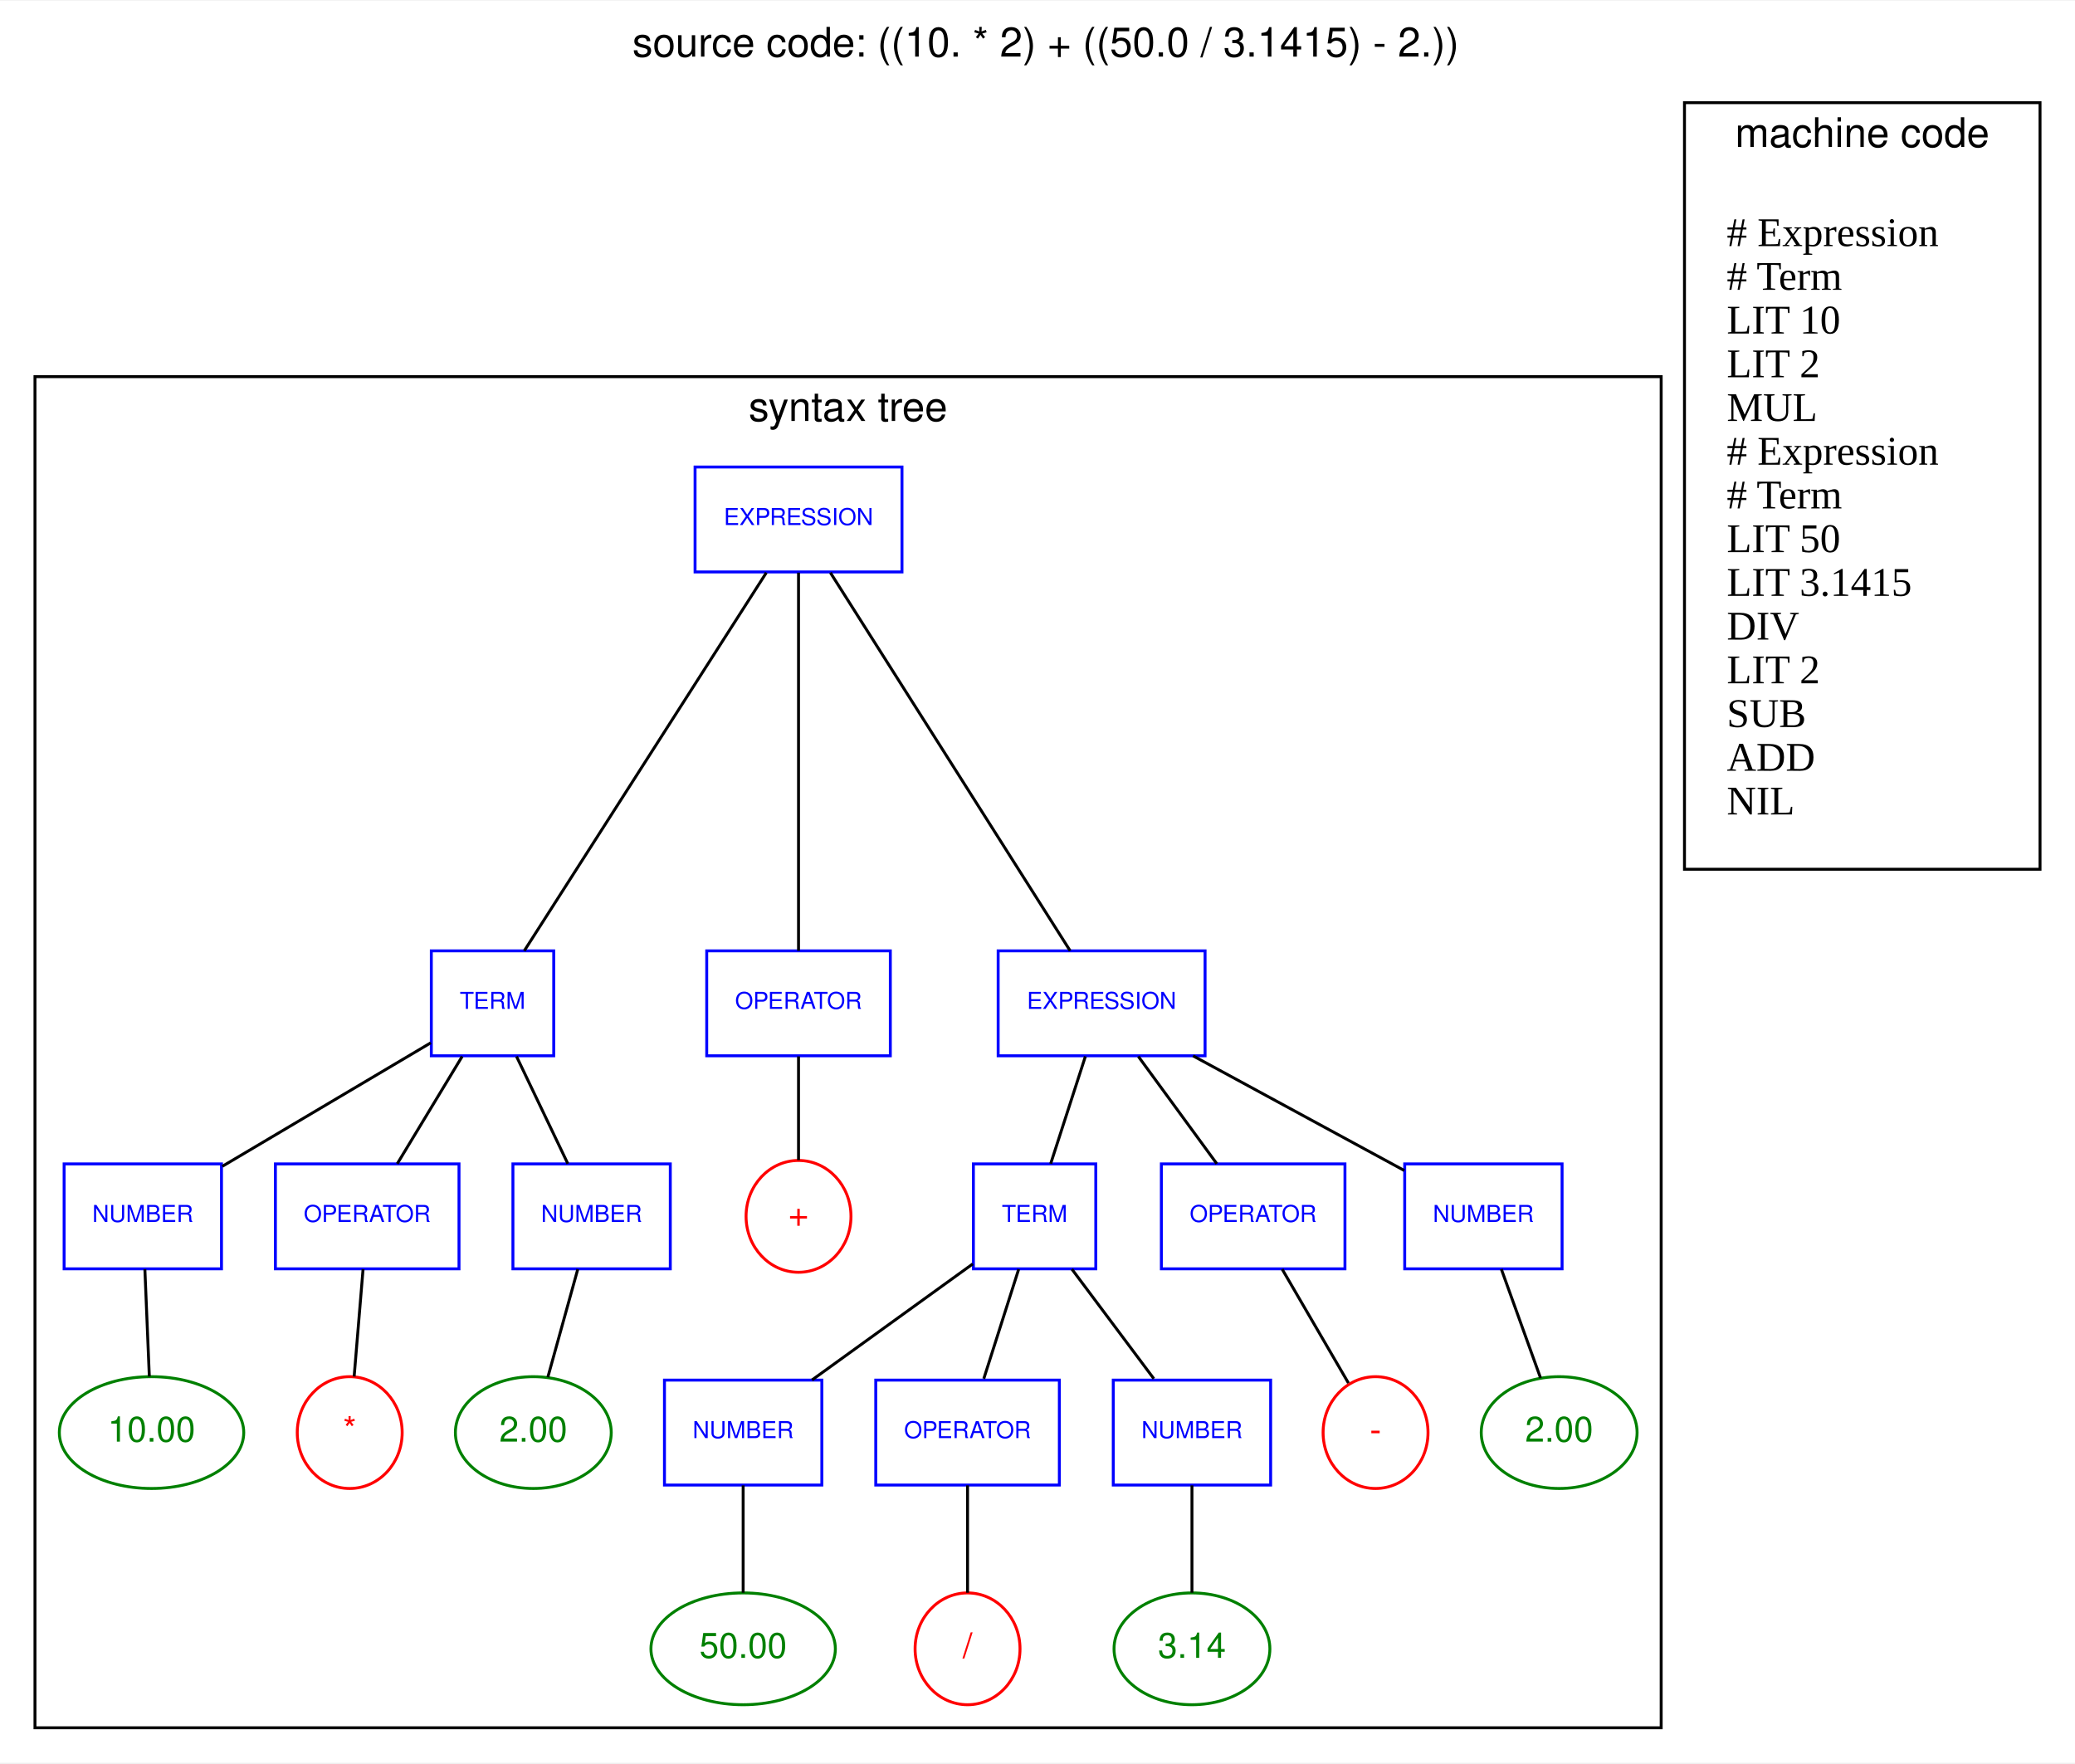
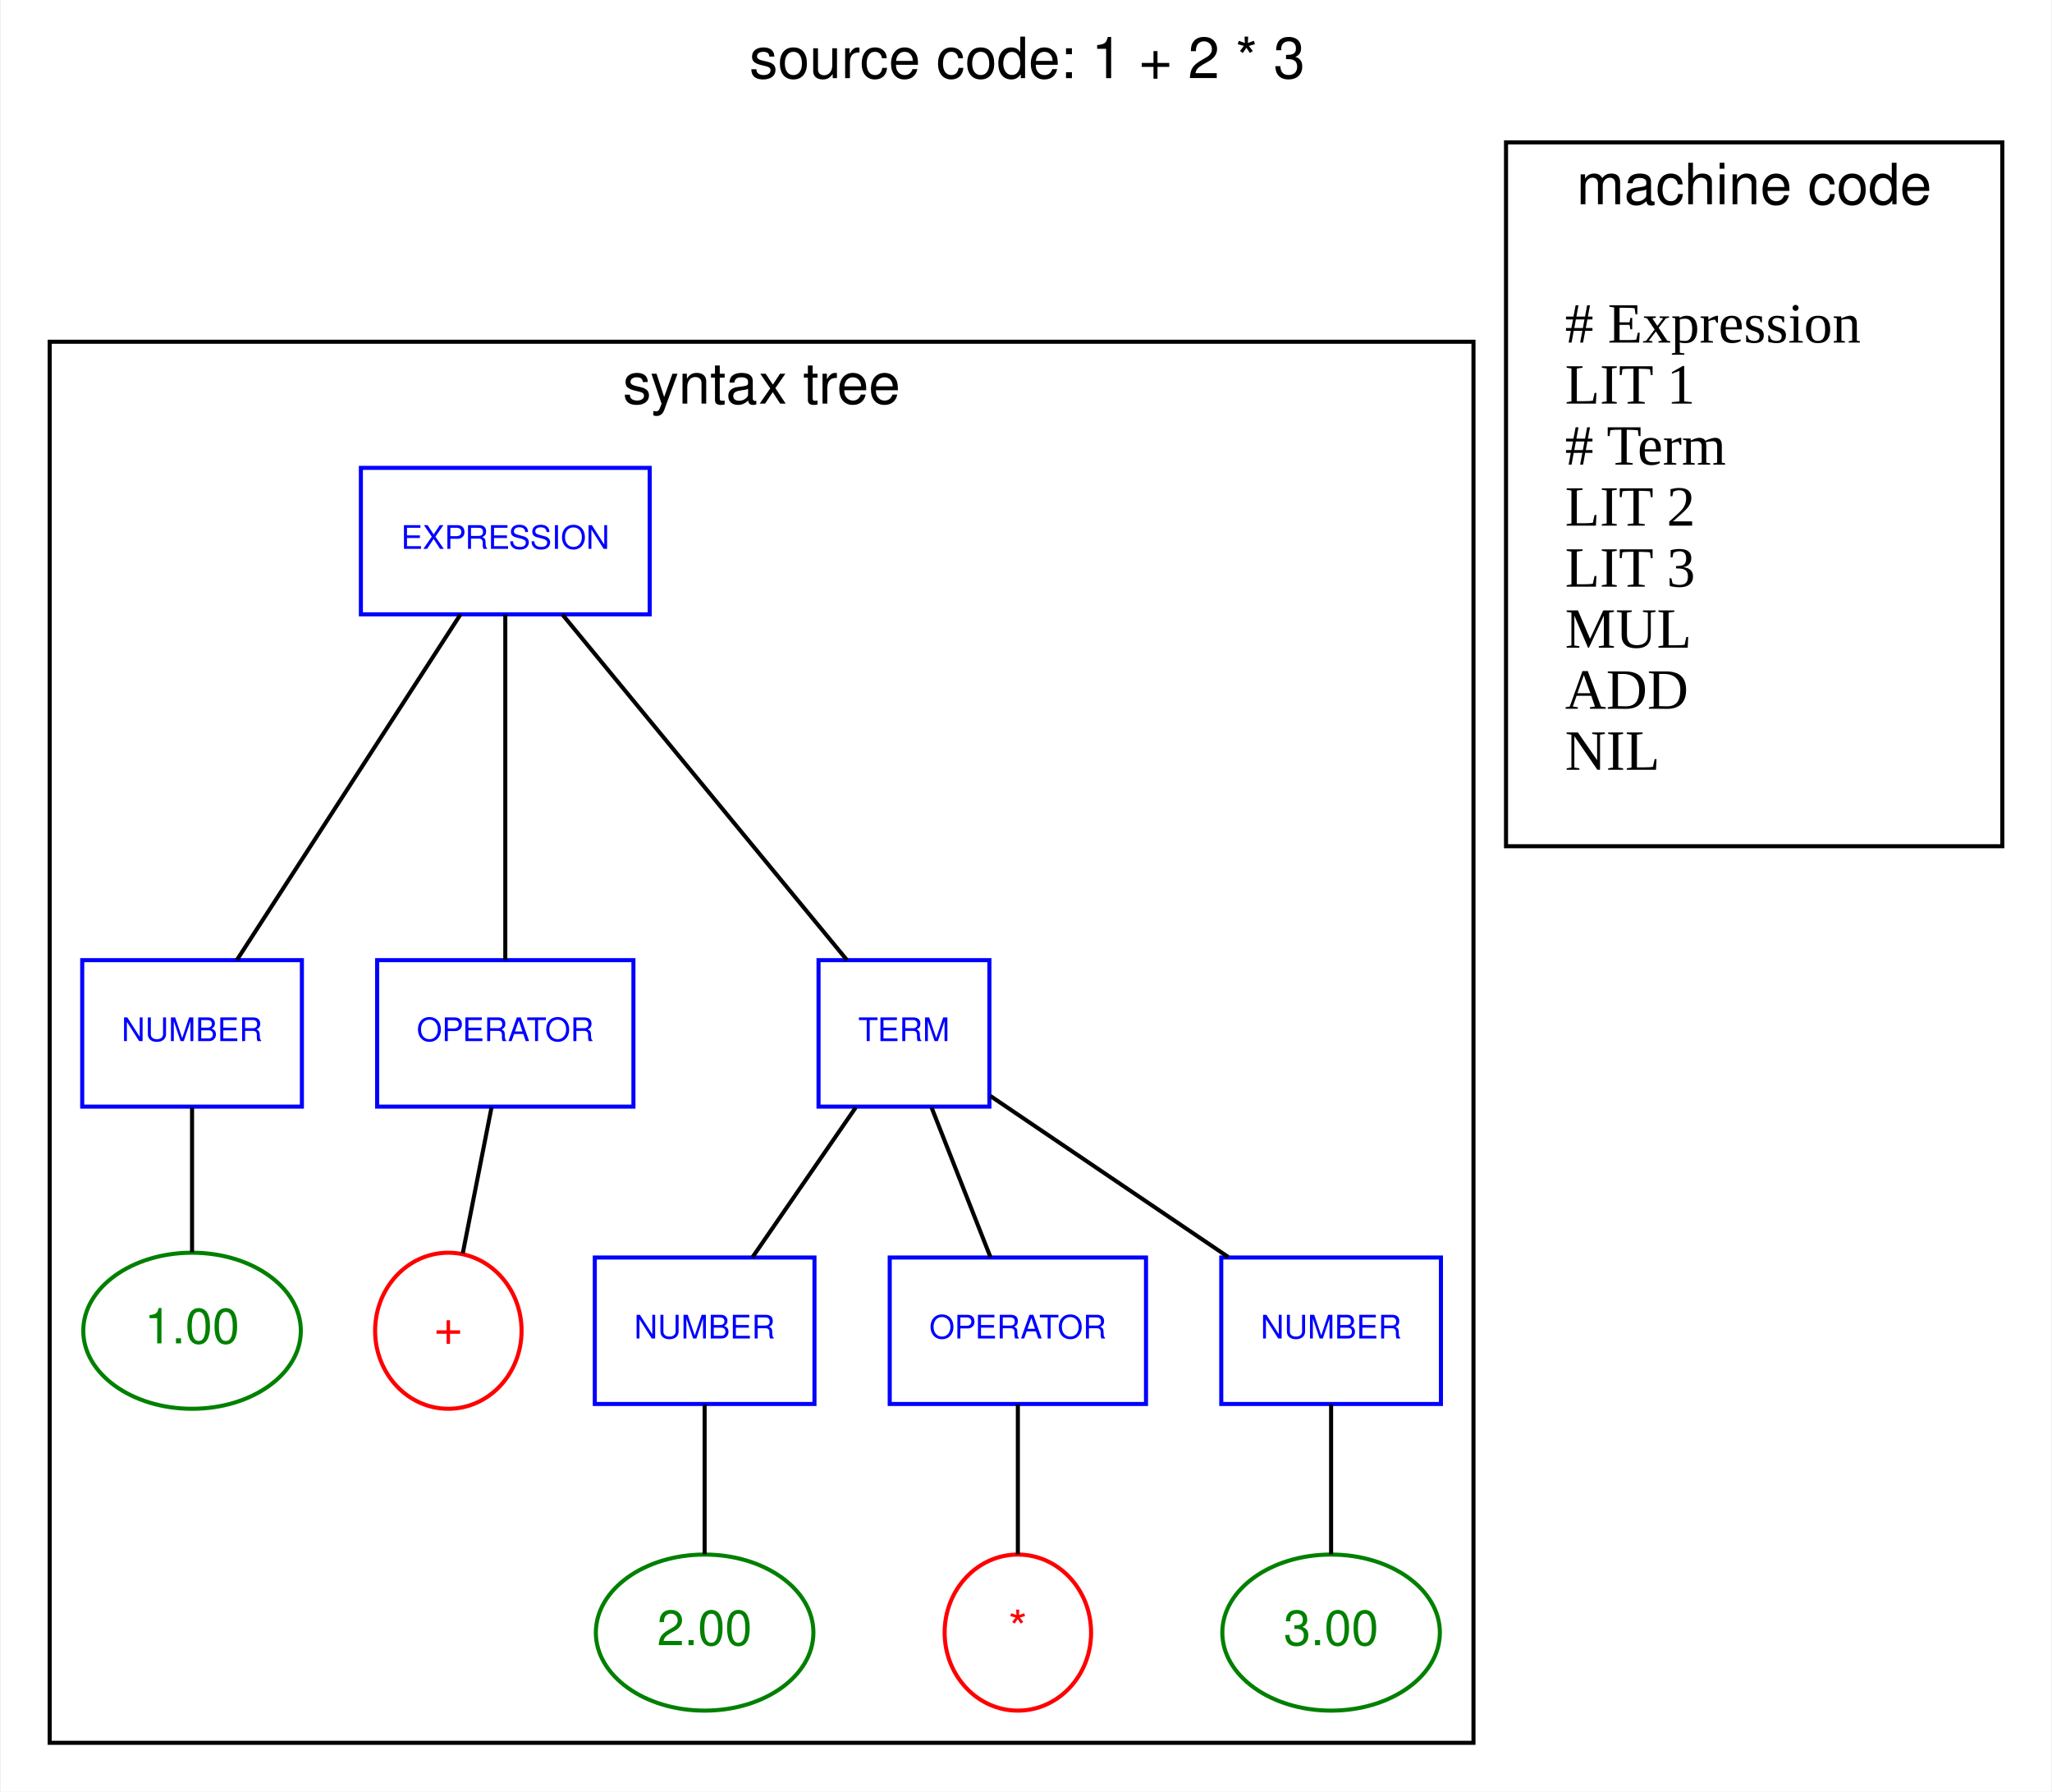
- <svg xmlns="http://www.w3.org/2000/svg" width="712pt" height="605pt" viewBox="0.00 0.00 712.00 604.55">
-   <g id="graph0" class="graph" transform="scale(1 1) rotate(0) translate(4 600.55)">
-     <polygon fill="white" stroke="transparent" points="-4,4 -4,-600.55 708,-600.55 708,4 -4,4" />
-     <text text-anchor="start" x="213" y="-581.35" font-family="Helvetica,Arial,sans-serif" font-size="14.00">source code: ((10. * 2) + ((50.0 / 3.1415) - 2.)) </text>
+ <svg xmlns="http://www.w3.org/2000/svg" width="504pt" height="440pt" viewBox="0.00 0.00 504.00 440.37">
+   <g id="graph0" class="graph" transform="scale(1 1) rotate(0) translate(4 436.37)">
+     <polygon fill="white" stroke="transparent" points="-4,4 -4,-436.37 500,-436.37 500,4 -4,4" />
+     <text text-anchor="start" x="180" y="-417.17" font-family="Helvetica,Arial,sans-serif" font-size="14.00">source code: 1 + 2 * 3 </text>
    <g id="clust1" class="cluster">
-       <polygon fill="none" stroke="black" points="8,-8 8,-471.55 566,-471.55 566,-8 8,-8" />
-       <text text-anchor="middle" x="287" y="-456.35" font-family="Helvetica,Arial,sans-serif" font-size="14.00">syntax tree</text>
+       <polygon fill="none" stroke="black" points="8,-8 8,-352.37 358,-352.37 358,-8 8,-8" />
+       <text text-anchor="middle" x="183" y="-337.17" font-family="Helvetica,Arial,sans-serif" font-size="14.00">syntax tree</text>
    </g>
    <g id="clust2" class="cluster">
-       <polygon fill="none" stroke="black" points="574,-302.55 574,-565.55 696,-565.55 696,-302.55 574,-302.55" />
-       <text text-anchor="middle" x="635" y="-550.35" font-family="Helvetica,Arial,sans-serif" font-size="14.00">machine code</text>
+       <polygon fill="none" stroke="black" points="366,-228.37 366,-401.37 488,-401.37 488,-228.37 366,-228.37" />
+       <text text-anchor="middle" x="427" y="-386.17" font-family="Helvetica,Arial,sans-serif" font-size="14.00">machine code</text>
    </g>
    <g id="node1" class="node">
-       <polygon fill="white" stroke="blue" points="305.5,-440.55 234.5,-440.55 234.5,-404.55 305.5,-404.55 305.5,-440.55" />
-       <text text-anchor="middle" x="270" y="-420.65" font-family="Helvetica,Arial,sans-serif" font-size="8.00" fill="blue"> EXPRESSION </text>
+       <polygon fill="white" stroke="blue" points="155.5,-321.37 84.5,-321.37 84.5,-285.37 155.5,-285.37 155.5,-321.37" />
+       <text text-anchor="middle" x="120" y="-301.47" font-family="Helvetica,Arial,sans-serif" font-size="8.00" fill="blue"> EXPRESSION </text>
    </g>
    <g id="node2" class="node">
-       <polygon fill="white" stroke="blue" points="186,-274.55 144,-274.55 144,-238.55 186,-238.55 186,-274.55" />
-       <text text-anchor="middle" x="165" y="-254.65" font-family="Helvetica,Arial,sans-serif" font-size="8.00" fill="blue"> TERM </text>
+       <polygon fill="white" stroke="blue" points="70,-200.37 16,-200.37 16,-164.37 70,-164.37 70,-200.37" />
+       <text text-anchor="middle" x="43" y="-180.47" font-family="Helvetica,Arial,sans-serif" font-size="8.00" fill="blue"> NUMBER </text>
    </g>
    <g id="edge1" class="edge">
-       <path fill="none" stroke="black" d="M258.96,-404.31C238.74,-372.73 196,-305.97 175.89,-274.56" />
+       <path fill="none" stroke="black" d="M108.97,-285.32C94.33,-262.7 68.64,-222.99 54.01,-200.39" />
+     </g>
+     <g id="node4" class="node">
+       <polygon fill="white" stroke="blue" points="151.5,-200.37 88.5,-200.37 88.5,-164.37 151.5,-164.37 151.5,-200.37" />
+       <text text-anchor="middle" x="120" y="-180.47" font-family="Helvetica,Arial,sans-serif" font-size="8.00" fill="blue"> OPERATOR </text>
+     </g>
+     <g id="edge4" class="edge">
+       <path fill="none" stroke="black" d="M120,-285.32C120,-262.7 120,-222.99 120,-200.39" />
+     </g>
+     <g id="node6" class="node">
+       <polygon fill="white" stroke="blue" points="239,-200.37 197,-200.37 197,-164.37 239,-164.37 239,-200.37" />
+       <text text-anchor="middle" x="218" y="-180.47" font-family="Helvetica,Arial,sans-serif" font-size="8.00" fill="blue"> TERM </text>
+     </g>
+     <g id="edge5" class="edge">
+       <path fill="none" stroke="black" d="M134.04,-285.32C152.67,-262.7 185.37,-222.99 203.99,-200.39" />
+     </g>
+     <g id="node3" class="node">
+       <ellipse fill="white" stroke="green" cx="43" cy="-109.28" rx="26.74" ry="19.18" />
+       <text text-anchor="middle" x="43" y="-106.18" font-family="Helvetica,Arial,sans-serif" font-size="12.00" fill="green">1.00</text>
+     </g>
+     <g id="edge2" class="edge">
+       <path fill="none" stroke="black" d="M43,-164.16C43,-153.39 43,-139.53 43,-128.57" />
+     </g>
+     <g id="node5" class="node">
+       <ellipse fill="white" stroke="red" cx="106" cy="-109.28" rx="18" ry="19.18" />
+       <text text-anchor="middle" x="106" y="-106.18" font-family="Helvetica,Arial,sans-serif" font-size="12.00" fill="red">+</text>
+     </g>
+     <g id="edge3" class="edge">
+       <path fill="none" stroke="black" d="M116.61,-164.16C114.47,-153.31 111.72,-139.32 109.55,-128.32" />
+     </g>
+     <g id="node7" class="node">
+       <polygon fill="white" stroke="blue" points="196,-127.28 142,-127.28 142,-91.28 196,-91.28 196,-127.28" />
+       <text text-anchor="middle" x="169" y="-107.38" font-family="Helvetica,Arial,sans-serif" font-size="8.00" fill="blue"> NUMBER </text>
+     </g>
+     <g id="edge6" class="edge">
+       <path fill="none" stroke="black" d="M206.14,-164.16C198.43,-152.98 188.43,-138.47 180.75,-127.33" />
    </g>
    <g id="node9" class="node">
-       <polygon fill="white" stroke="blue" points="301.5,-274.55 238.5,-274.55 238.5,-238.55 301.5,-238.55 301.5,-274.55" />
-       <text text-anchor="middle" x="270" y="-254.65" font-family="Helvetica,Arial,sans-serif" font-size="8.00" fill="blue"> OPERATOR </text>
+       <polygon fill="white" stroke="blue" points="277.5,-127.28 214.5,-127.28 214.5,-91.28 277.5,-91.28 277.5,-127.28" />
+       <text text-anchor="middle" x="246" y="-107.38" font-family="Helvetica,Arial,sans-serif" font-size="8.00" fill="blue"> OPERATOR </text>
    </g>
    <g id="edge9" class="edge">
-       <path fill="none" stroke="black" d="M270,-404.31C270,-372.73 270,-305.97 270,-274.56" />
+       <path fill="none" stroke="black" d="M224.78,-164.16C229.18,-152.98 234.89,-138.47 239.28,-127.33" />
    </g>
    <g id="node11" class="node">
-       <polygon fill="white" stroke="blue" points="409.5,-274.55 338.5,-274.55 338.5,-238.55 409.5,-238.55 409.5,-274.55" />
-       <text text-anchor="middle" x="374" y="-254.65" font-family="Helvetica,Arial,sans-serif" font-size="8.00" fill="blue"> EXPRESSION </text>
+       <polygon fill="white" stroke="blue" points="350,-127.28 296,-127.28 296,-91.28 350,-91.28 350,-127.28" />
+       <text text-anchor="middle" x="323" y="-107.38" font-family="Helvetica,Arial,sans-serif" font-size="8.00" fill="blue"> NUMBER </text>
    </g>
    <g id="edge10" class="edge">
-       <path fill="none" stroke="black" d="M280.93,-404.31C300.96,-372.73 343.3,-305.97 363.21,-274.56" />
-     </g>
-     <g id="node3" class="node">
-       <polygon fill="white" stroke="blue" points="72,-201.46 18,-201.46 18,-165.46 72,-165.46 72,-201.46" />
-       <text text-anchor="middle" x="45" y="-181.56" font-family="Helvetica,Arial,sans-serif" font-size="8.00" fill="blue"> NUMBER </text>
-     </g>
-     <g id="edge2" class="edge">
-       <path fill="none" stroke="black" d="M143.82,-243.01C123.91,-231.21 93.99,-213.48 72.29,-200.63" />
-     </g>
-     <g id="node5" class="node">
-       <polygon fill="white" stroke="blue" points="153.5,-201.46 90.5,-201.46 90.5,-165.46 153.5,-165.46 153.5,-201.46" />
-       <text text-anchor="middle" x="122" y="-181.56" font-family="Helvetica,Arial,sans-serif" font-size="8.00" fill="blue"> OPERATOR </text>
-     </g>
-     <g id="edge5" class="edge">
-       <path fill="none" stroke="black" d="M154.59,-238.34C147.83,-227.16 139.05,-212.66 132.31,-201.51" />
-     </g>
-     <g id="node7" class="node">
-       <polygon fill="white" stroke="blue" points="226,-201.46 172,-201.46 172,-165.46 226,-165.46 226,-201.46" />
-       <text text-anchor="middle" x="199" y="-181.56" font-family="Helvetica,Arial,sans-serif" font-size="8.00" fill="blue"> NUMBER </text>
-     </g>
-     <g id="edge6" class="edge">
-       <path fill="none" stroke="black" d="M173.23,-238.34C178.58,-227.16 185.51,-212.66 190.85,-201.51" />
-     </g>
-     <g id="node4" class="node">
-       <ellipse fill="white" stroke="green" cx="48" cy="-109.28" rx="31.64" ry="19.18" />
-       <text text-anchor="middle" x="48" y="-106.18" font-family="Helvetica,Arial,sans-serif" font-size="12.00" fill="green">10.00</text>
-     </g>
-     <g id="edge3" class="edge">
-       <path fill="none" stroke="black" d="M45.71,-165.35C46.17,-154.26 46.77,-139.83 47.24,-128.52" />
-     </g>
-     <g id="node6" class="node">
-       <ellipse fill="white" stroke="red" cx="116" cy="-109.28" rx="18" ry="19.18" />
-       <text text-anchor="middle" x="116" y="-106.18" font-family="Helvetica,Arial,sans-serif" font-size="12.00" fill="red">*</text>
-     </g>
-     <g id="edge4" class="edge">
-       <path fill="none" stroke="black" d="M120.58,-165.35C119.66,-154.26 118.46,-139.83 117.52,-128.52" />
+       <path fill="none" stroke="black" d="M239.25,-166.98C256.15,-155.54 279.84,-139.5 297.71,-127.4" />
    </g>
    <g id="node8" class="node">
-       <ellipse fill="white" stroke="green" cx="179" cy="-109.28" rx="26.74" ry="19.18" />
-       <text text-anchor="middle" x="179" y="-106.18" font-family="Helvetica,Arial,sans-serif" font-size="12.00" fill="green">2.00</text>
+       <ellipse fill="white" stroke="green" cx="169" cy="-35.09" rx="26.74" ry="19.18" />
+       <text text-anchor="middle" x="169" y="-31.99" font-family="Helvetica,Arial,sans-serif" font-size="12.00" fill="green">2.00</text>
    </g>
    <g id="edge7" class="edge">
-       <path fill="none" stroke="black" d="M194.26,-165.35C191.16,-154.18 187.13,-139.61 183.98,-128.27" />
+       <path fill="none" stroke="black" d="M169,-91.17C169,-80.08 169,-65.65 169,-54.34" />
    </g>
    <g id="node10" class="node">
-       <ellipse fill="white" stroke="red" cx="270" cy="-183.46" rx="18" ry="19.18" />
-       <text text-anchor="middle" x="270" y="-180.36" font-family="Helvetica,Arial,sans-serif" font-size="12.00" fill="red">+</text>
+       <ellipse fill="white" stroke="red" cx="246" cy="-35.09" rx="18" ry="19.18" />
+       <text text-anchor="middle" x="246" y="-31.99" font-family="Helvetica,Arial,sans-serif" font-size="12.00" fill="red">*</text>
    </g>
    <g id="edge8" class="edge">
-       <path fill="none" stroke="black" d="M270,-238.34C270,-227.58 270,-213.72 270,-202.75" />
+       <path fill="none" stroke="black" d="M246,-91.17C246,-80.08 246,-65.65 246,-54.34" />
    </g>
    <g id="node12" class="node">
-       <polygon fill="white" stroke="blue" points="372,-201.46 330,-201.46 330,-165.46 372,-165.46 372,-201.46" />
-       <text text-anchor="middle" x="351" y="-181.56" font-family="Helvetica,Arial,sans-serif" font-size="8.00" fill="blue"> TERM </text>
+       <ellipse fill="white" stroke="green" cx="323" cy="-35.09" rx="26.74" ry="19.18" />
+       <text text-anchor="middle" x="323" y="-31.99" font-family="Helvetica,Arial,sans-serif" font-size="12.00" fill="green">3.00</text>
    </g>
    <g id="edge11" class="edge">
-       <path fill="none" stroke="black" d="M368.43,-238.34C364.82,-227.16 360.12,-212.66 356.52,-201.51" />
-     </g>
-     <g id="node19" class="node">
-       <polygon fill="white" stroke="blue" points="457.5,-201.46 394.5,-201.46 394.5,-165.46 457.5,-165.46 457.5,-201.46" />
-       <text text-anchor="middle" x="426" y="-181.56" font-family="Helvetica,Arial,sans-serif" font-size="8.00" fill="blue"> OPERATOR </text>
-     </g>
-     <g id="edge19" class="edge">
-       <path fill="none" stroke="black" d="M386.59,-238.34C394.76,-227.16 405.38,-212.66 413.53,-201.51" />
-     </g>
-     <g id="node21" class="node">
-       <polygon fill="white" stroke="blue" points="532,-201.46 478,-201.46 478,-165.46 532,-165.46 532,-201.46" />
-       <text text-anchor="middle" x="505" y="-181.56" font-family="Helvetica,Arial,sans-serif" font-size="8.00" fill="blue"> NUMBER </text>
-     </g>
-     <g id="edge20" class="edge">
-       <path fill="none" stroke="black" d="M405.38,-238.52C427.48,-226.53 456.77,-210.63 477.87,-199.18" />
+       <path fill="none" stroke="black" d="M323,-91.17C323,-80.08 323,-65.65 323,-54.34" />
    </g>
    <g id="node13" class="node">
-       <polygon fill="white" stroke="blue" points="278,-127.28 224,-127.28 224,-91.28 278,-91.28 278,-127.28" />
-       <text text-anchor="middle" x="251" y="-107.38" font-family="Helvetica,Arial,sans-serif" font-size="8.00" fill="blue"> NUMBER </text>
-     </g>
-     <g id="edge12" class="edge">
-       <path fill="none" stroke="black" d="M329.79,-167.15C313.62,-155.48 291.36,-139.41 274.63,-127.33" />
-     </g>
-     <g id="node15" class="node">
-       <polygon fill="white" stroke="blue" points="359.5,-127.28 296.5,-127.28 296.5,-91.28 359.5,-91.28 359.5,-127.28" />
-       <text text-anchor="middle" x="328" y="-107.38" font-family="Helvetica,Arial,sans-serif" font-size="8.00" fill="blue"> OPERATOR </text>
-     </g>
-     <g id="edge15" class="edge">
-       <path fill="none" stroke="black" d="M345.55,-165.35C341.94,-154.01 337.21,-139.18 333.57,-127.76" />
-     </g>
-     <g id="node17" class="node">
-       <polygon fill="white" stroke="blue" points="432,-127.28 378,-127.28 378,-91.28 432,-91.28 432,-127.28" />
-       <text text-anchor="middle" x="405" y="-107.38" font-family="Helvetica,Arial,sans-serif" font-size="8.00" fill="blue"> NUMBER </text>
-     </g>
-     <g id="edge16" class="edge">
-       <path fill="none" stroke="black" d="M363.8,-165.35C372.28,-154.01 383.38,-139.18 391.92,-127.76" />
-     </g>
-     <g id="node14" class="node">
-       <ellipse fill="white" stroke="green" cx="251" cy="-35.09" rx="31.64" ry="19.18" />
-       <text text-anchor="middle" x="251" y="-31.99" font-family="Helvetica,Arial,sans-serif" font-size="12.00" fill="green">50.00</text>
-     </g>
-     <g id="edge13" class="edge">
-       <path fill="none" stroke="black" d="M251,-91.17C251,-80.08 251,-65.65 251,-54.34" />
-     </g>
-     <g id="node16" class="node">
-       <ellipse fill="white" stroke="red" cx="328" cy="-35.09" rx="18" ry="19.18" />
-       <text text-anchor="middle" x="328" y="-31.99" font-family="Helvetica,Arial,sans-serif" font-size="12.00" fill="red">/</text>
-     </g>
-     <g id="edge14" class="edge">
-       <path fill="none" stroke="black" d="M328,-91.17C328,-80.08 328,-65.65 328,-54.34" />
-     </g>
-     <g id="node18" class="node">
-       <ellipse fill="white" stroke="green" cx="405" cy="-35.09" rx="26.74" ry="19.18" />
-       <text text-anchor="middle" x="405" y="-31.99" font-family="Helvetica,Arial,sans-serif" font-size="12.00" fill="green">3.14</text>
-     </g>
-     <g id="edge17" class="edge">
-       <path fill="none" stroke="black" d="M405,-91.17C405,-80.08 405,-65.65 405,-54.34" />
-     </g>
-     <g id="node20" class="node">
-       <ellipse fill="white" stroke="red" cx="468" cy="-109.28" rx="18" ry="19.18" />
-       <text text-anchor="middle" x="468" y="-106.18" font-family="Helvetica,Arial,sans-serif" font-size="12.00" fill="red">-</text>
-     </g>
-     <g id="edge18" class="edge">
-       <path fill="none" stroke="black" d="M435.95,-165.35C442.84,-153.51 451.95,-137.86 458.69,-126.27" />
-     </g>
-     <g id="node22" class="node">
-       <ellipse fill="white" stroke="green" cx="531" cy="-109.28" rx="26.74" ry="19.18" />
-       <text text-anchor="middle" x="531" y="-106.18" font-family="Helvetica,Arial,sans-serif" font-size="12.00" fill="green">2.00</text>
-     </g>
-     <g id="edge21" class="edge">
-       <path fill="none" stroke="black" d="M511.16,-165.35C515.22,-154.1 520.51,-139.4 524.61,-128.01" />
-     </g>
-     <g id="node23" class="node">
-       <polygon fill="white" stroke="transparent" points="688.5,-534.55 581.5,-534.55 581.5,-310.55 688.5,-310.55 688.5,-534.55" />
-       <text text-anchor="start" x="588.5" y="-516.35" font-family="Courier:bold" font-size="14.00"># Expression</text>
-       <text text-anchor="start" x="588.5" y="-501.35" font-family="Courier:bold" font-size="14.00"># Term</text>
-       <text text-anchor="start" x="588.5" y="-486.35" font-family="Courier:bold" font-size="14.00">LIT 10</text>
-       <text text-anchor="start" x="588.5" y="-471.35" font-family="Courier:bold" font-size="14.00">LIT 2</text>
-       <text text-anchor="start" x="588.5" y="-456.35" font-family="Courier:bold" font-size="14.00">MUL</text>
-       <text text-anchor="start" x="588.5" y="-441.35" font-family="Courier:bold" font-size="14.00"># Expression</text>
-       <text text-anchor="start" x="588.5" y="-426.35" font-family="Courier:bold" font-size="14.00"># Term</text>
-       <text text-anchor="start" x="588.5" y="-411.35" font-family="Courier:bold" font-size="14.00">LIT 50</text>
-       <text text-anchor="start" x="588.5" y="-396.35" font-family="Courier:bold" font-size="14.00">LIT 3.1415</text>
-       <text text-anchor="start" x="588.5" y="-381.35" font-family="Courier:bold" font-size="14.00">DIV</text>
-       <text text-anchor="start" x="588.5" y="-366.35" font-family="Courier:bold" font-size="14.00">LIT 2</text>
-       <text text-anchor="start" x="588.5" y="-351.35" font-family="Courier:bold" font-size="14.00">SUB</text>
-       <text text-anchor="start" x="588.5" y="-336.35" font-family="Courier:bold" font-size="14.00">ADD</text>
-       <text text-anchor="start" x="588.5" y="-321.35" font-family="Courier:bold" font-size="14.00">NIL</text>
+       <polygon fill="white" stroke="transparent" points="480.5,-370.37 373.5,-370.37 373.5,-236.37 480.5,-236.37 480.5,-370.37" />
+       <text text-anchor="start" x="380.5" y="-352.17" font-family="Courier:bold" font-size="14.00"># Expression</text>
+       <text text-anchor="start" x="380.5" y="-337.17" font-family="Courier:bold" font-size="14.00">LIT 1</text>
+       <text text-anchor="start" x="380.5" y="-322.17" font-family="Courier:bold" font-size="14.00"># Term</text>
+       <text text-anchor="start" x="380.5" y="-307.17" font-family="Courier:bold" font-size="14.00">LIT 2</text>
+       <text text-anchor="start" x="380.5" y="-292.17" font-family="Courier:bold" font-size="14.00">LIT 3</text>
+       <text text-anchor="start" x="380.5" y="-277.17" font-family="Courier:bold" font-size="14.00">MUL</text>
+       <text text-anchor="start" x="380.5" y="-262.17" font-family="Courier:bold" font-size="14.00">ADD</text>
+       <text text-anchor="start" x="380.5" y="-247.17" font-family="Courier:bold" font-size="14.00">NIL</text>
    </g>
  </g>
</svg>
